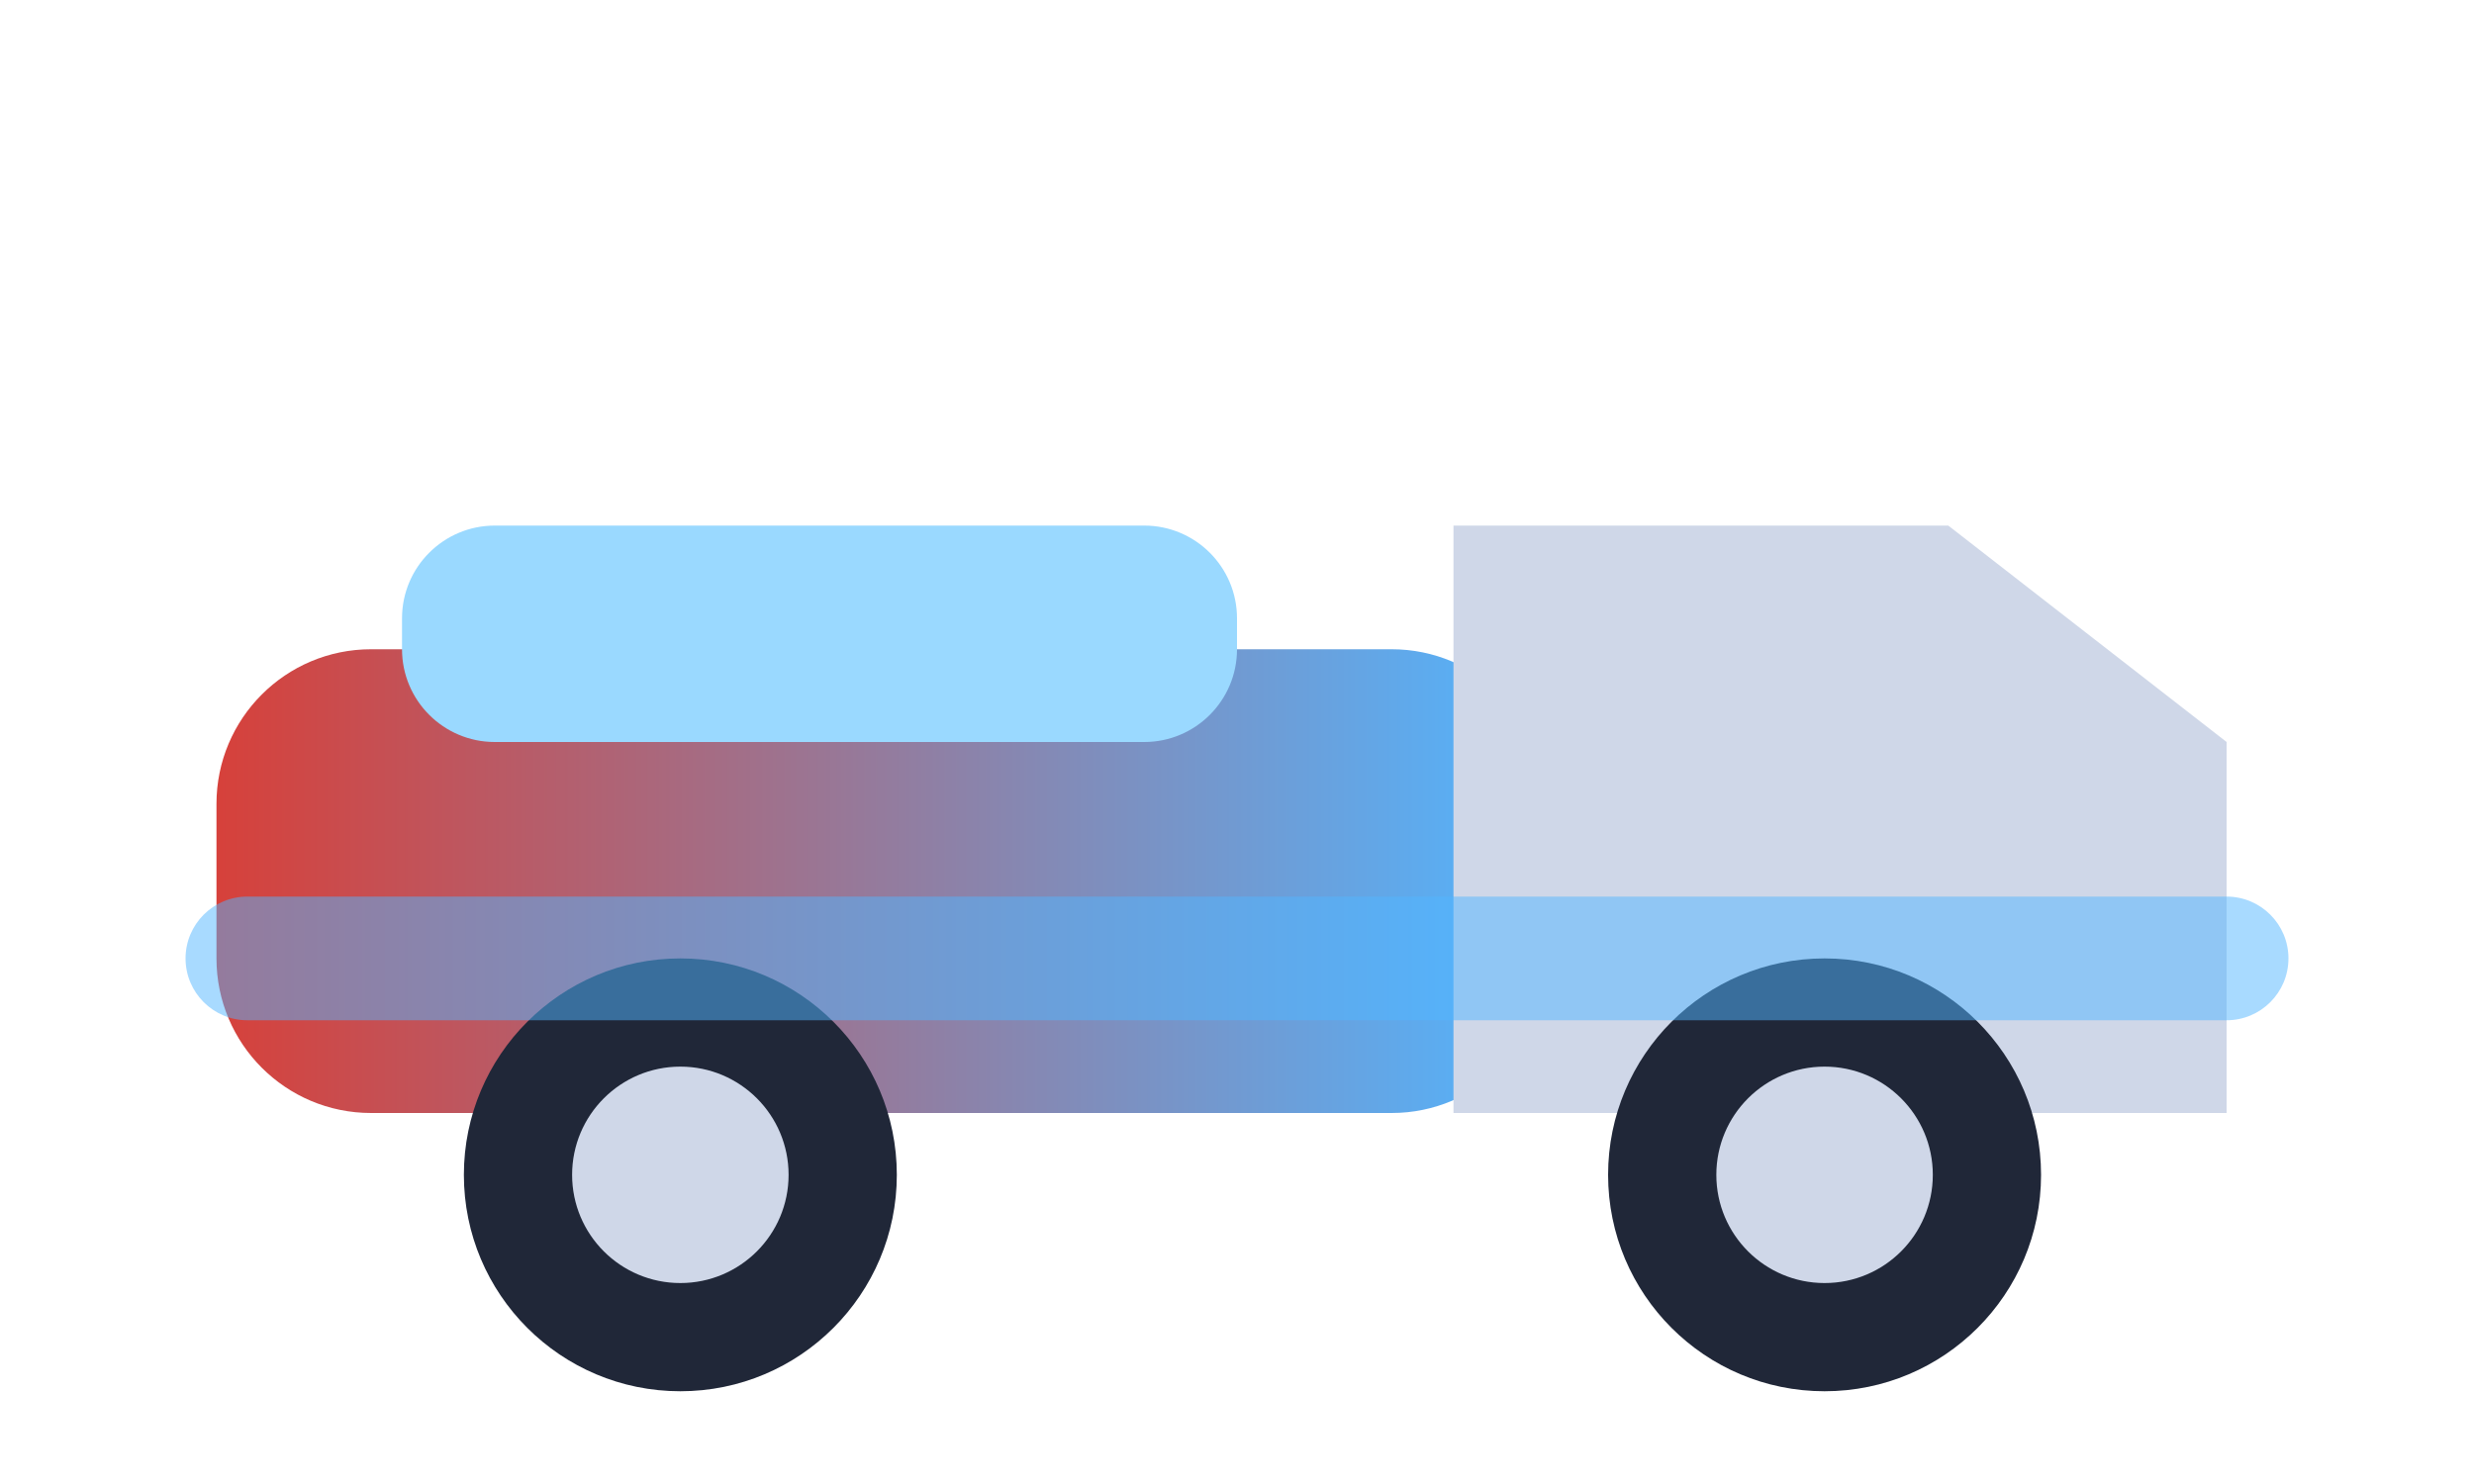
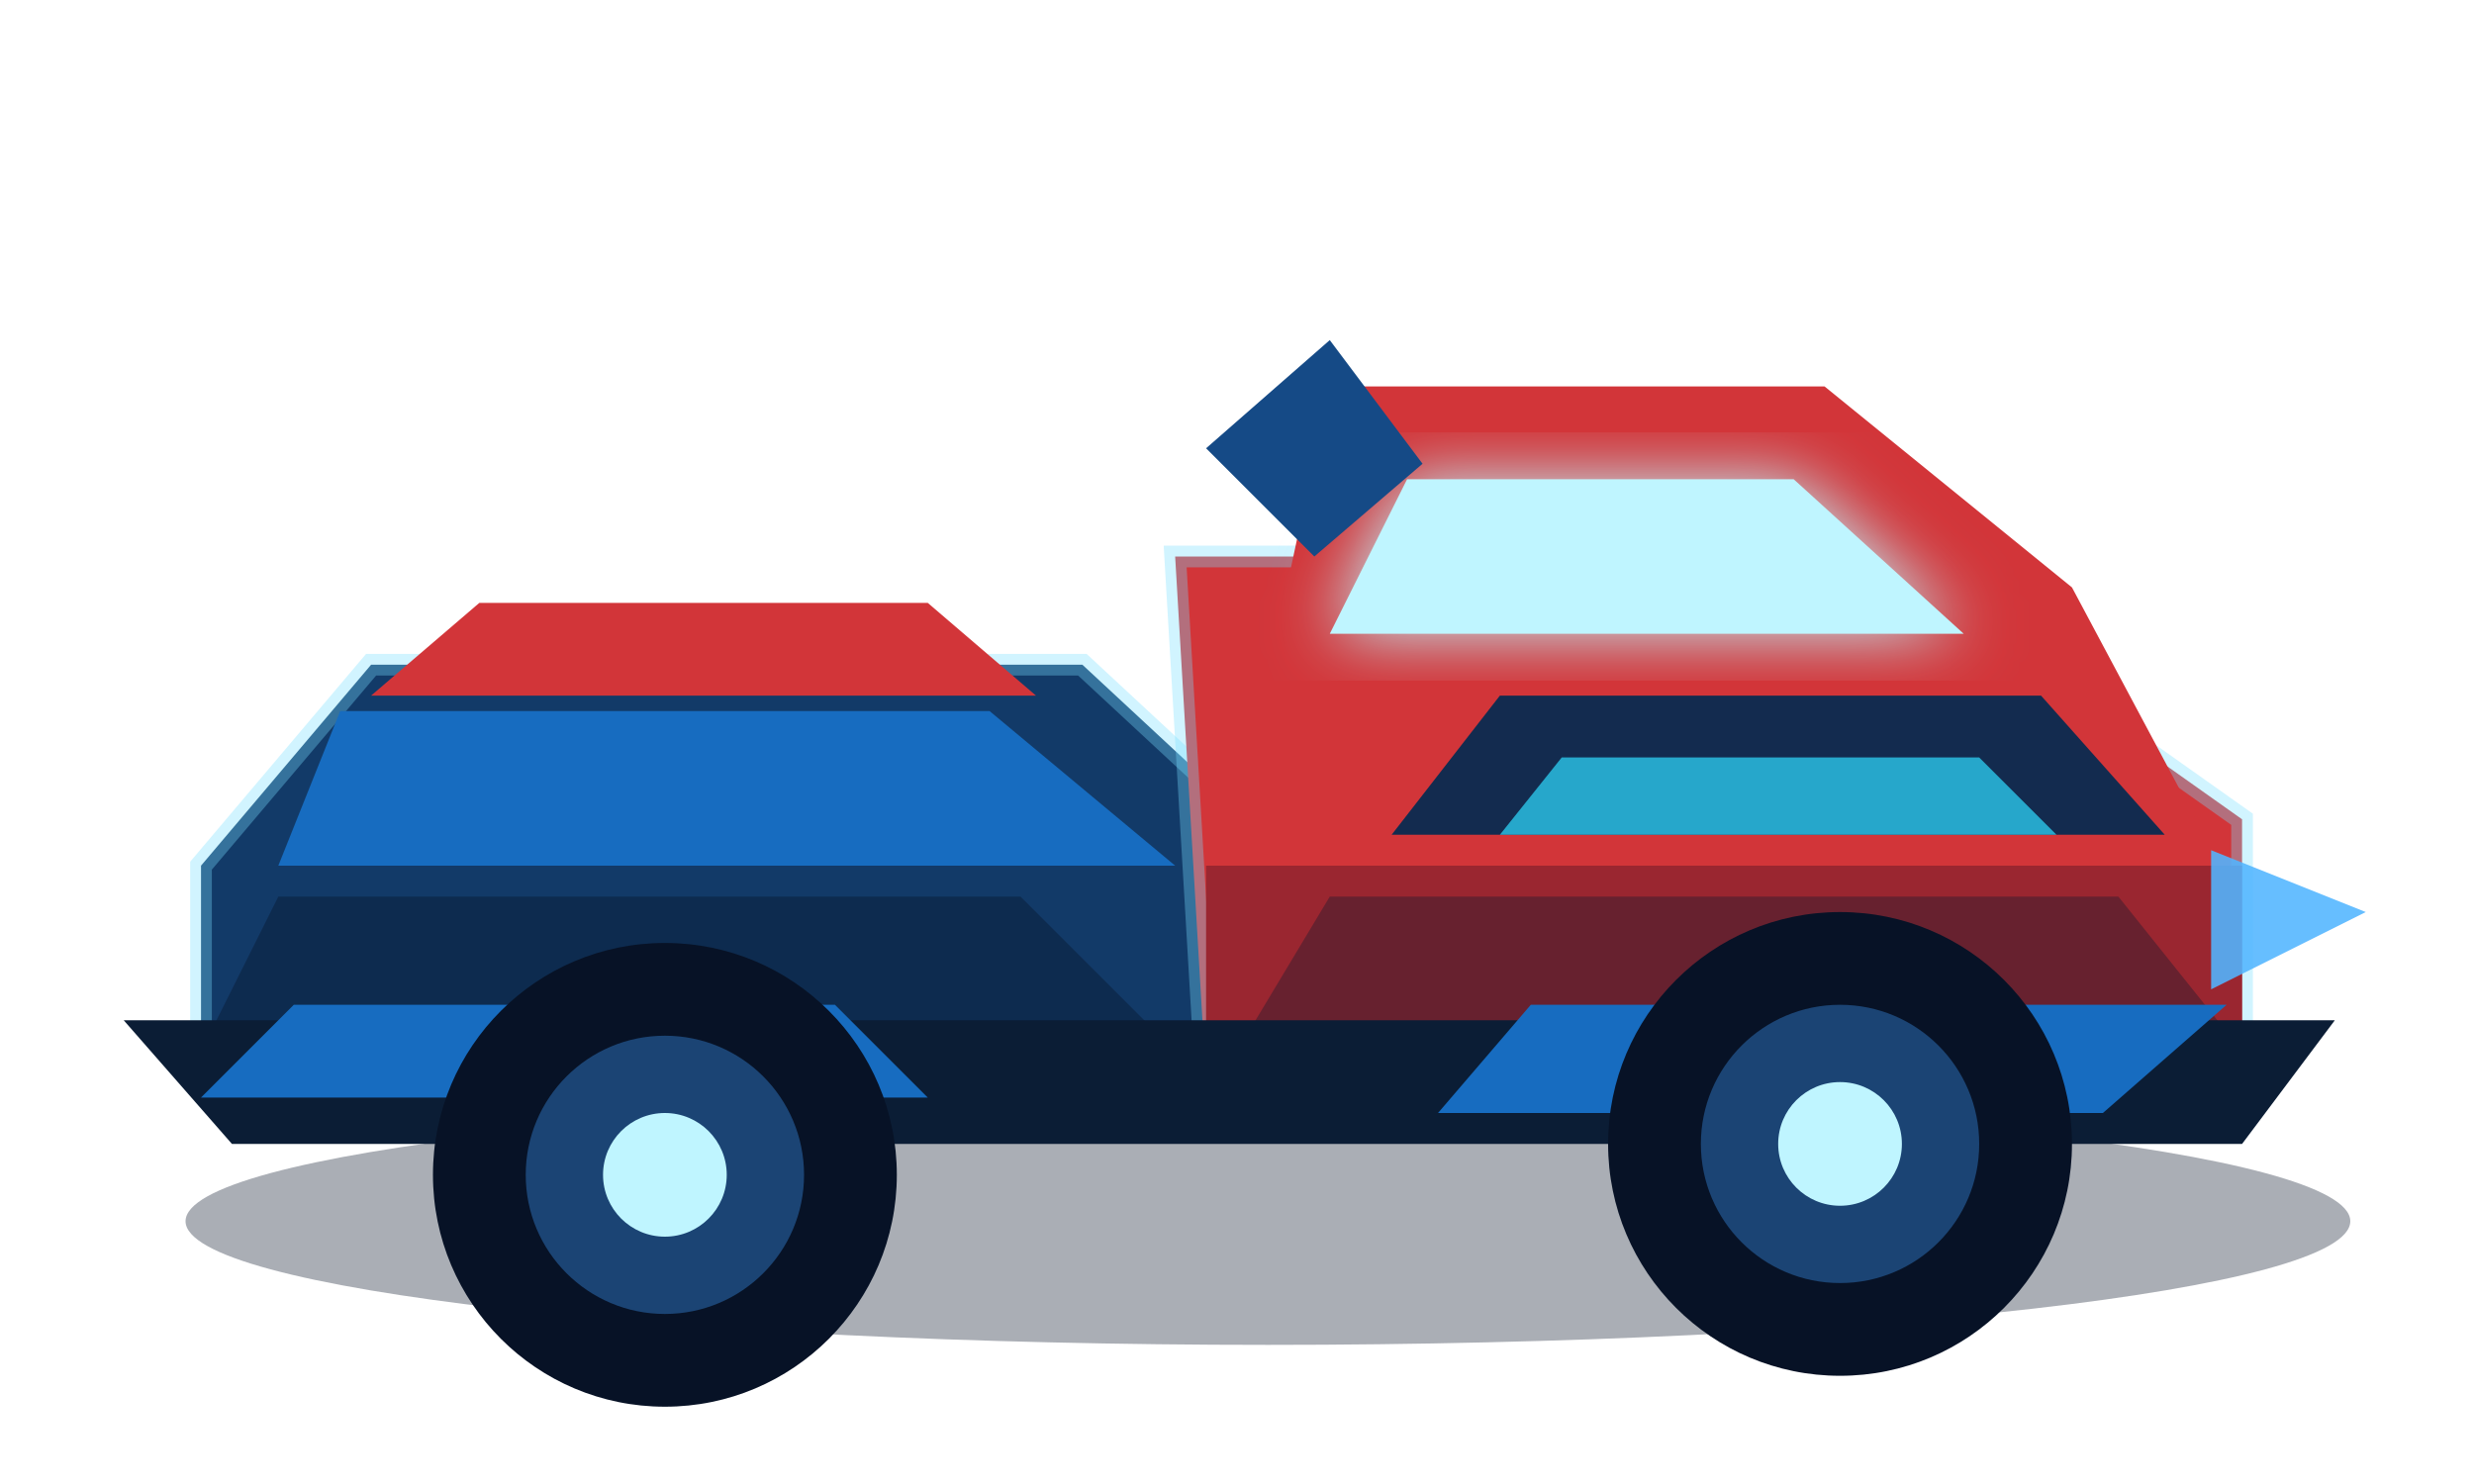
<svg xmlns="http://www.w3.org/2000/svg" viewBox="0 0 160 96">
  <defs>
-     <linearGradient id="g" x1="0" x2="1">
-       <stop offset="0" stop-color="#d6413b" />
-       <stop offset="1" stop-color="#52b5ff" />
-     </linearGradient>
+     <filter id="softGlow" x="-20%" y="-30%" width="140%" height="160%">
+       <feGaussianBlur stdDeviation="2.2" result="blur" />
+       <feMerge>
+         <feMergeNode in="blur" />
+         <feMergeNode in="SourceGraphic" />
+       </feMerge>
+     </filter>
  </defs>
-   <rect x="14" y="42" width="86" height="30" rx="10" fill="url(#g)" />
-   <path d="M94 34 H126 L144 48 V72 H94 Z" fill="#cfd7e8" />
-   <rect x="26" y="34" width="54" height="14" rx="6" fill="#9ad9ff" />
-   <circle cx="44" cy="76" r="14" fill="#202738" />
-   <circle cx="118" cy="76" r="14" fill="#202738" />
-   <circle cx="44" cy="76" r="7" fill="#cfd7e8" />
-   <circle cx="118" cy="76" r="7" fill="#cfd7e8" />
-   <rect x="12" y="58" width="136" height="8" rx="4" fill="#52b5ff" opacity=".5" />
+   <ellipse cx="82" cy="79" rx="70" ry="8" fill="#071226" opacity=".34" />
+   <path d="M13 56 L24 43 H70 L84 56 L84 70 H13 Z" fill="#123a68" stroke="#7bdfff" stroke-opacity=".34" stroke-width="1.4" />
+   <path d="M22 46 H64 L76 56 H18 Z" fill="#176cc0" />
+   <path d="M76 36 H121 L145 53 V70 H78 Z" fill="#d23539" stroke="#7bdfff" stroke-opacity=".34" stroke-width="1.4" />
+   <path d="M86 25 H118 L134 38 L142 53 H80 Z" fill="#d23539" />
+   <path d="M91 31 H116 L127 41 H86 Z" fill="#bff5ff" filter="url(#softGlow)" />
+   <path d="M78 56 H145 V70 H78 Z" fill="#9a2630" />
+   <path d="M18 58 H66 L76 68 H13 Z" fill="#07162d" opacity=".42" />
+   <path d="M86 58 H137 L145 68 H80 Z" fill="#07162d" opacity=".34" />
+   <path d="M31 39 H60 L67 45 H24 Z" fill="#d23539" />
+   <path d="M97 45 H132 L140 54 H90 Z" fill="#132b4f" />
+   <path d="M101 49 H128 L133 54 H97 Z" fill="#2ddcff" opacity=".7" />
+   <path d="M8 66 H151 L145 74 H15 Z" fill="#0b1d35" />
+   <path d="M19 65 H54 L60 71 H13 Z" fill="#176cc0" />
+   <path d="M99 65 H144 L136 72 H93 Z" fill="#176cc0" />
+   <circle cx="43" cy="76" r="15" fill="#071226" />
+   <circle cx="43" cy="76" r="9" fill="#1b4474" />
+   <circle cx="43" cy="76" r="4" fill="#bff5ff" />
+   <circle cx="119" cy="74" r="15" fill="#071226" />
+   <circle cx="119" cy="74" r="9" fill="#1b4474" />
+   <circle cx="119" cy="74" r="4" fill="#bff5ff" />
+   <path d="M78 29 L86 22 L92 30 L85 36 Z" fill="#154a86" />
+   <path d="M143 55 L153 59 L143 64 Z" fill="#52b5ff" opacity=".88" />
</svg>
